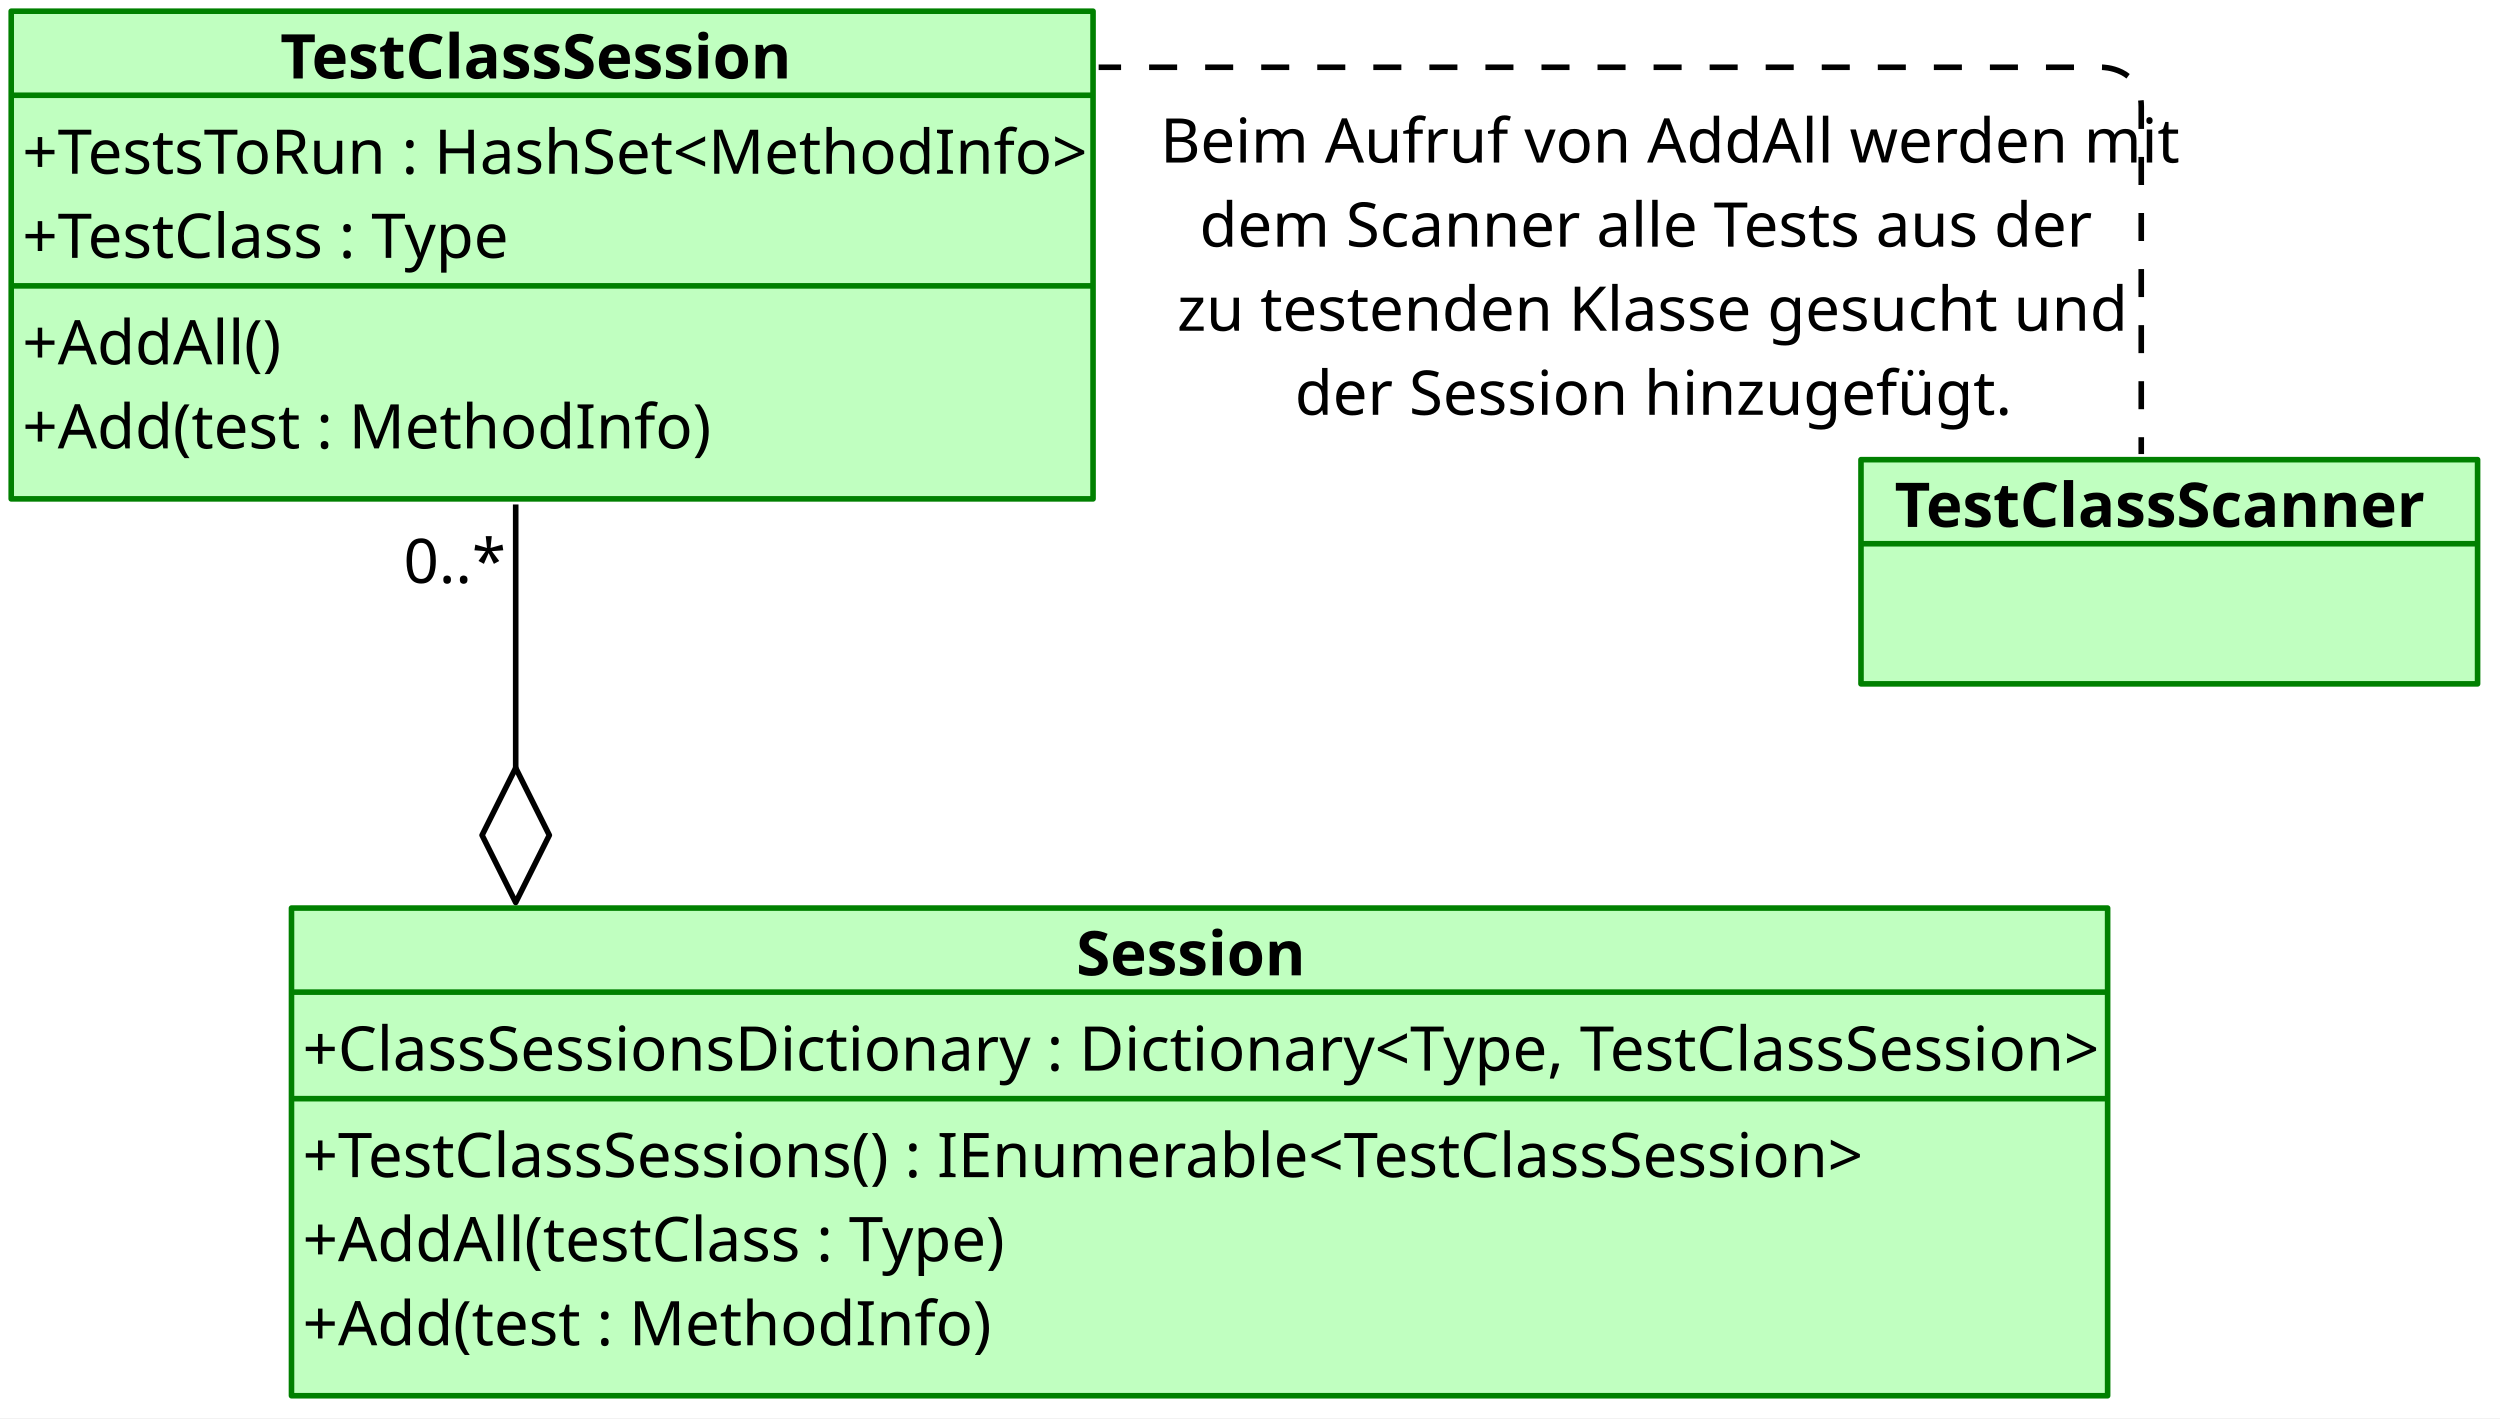
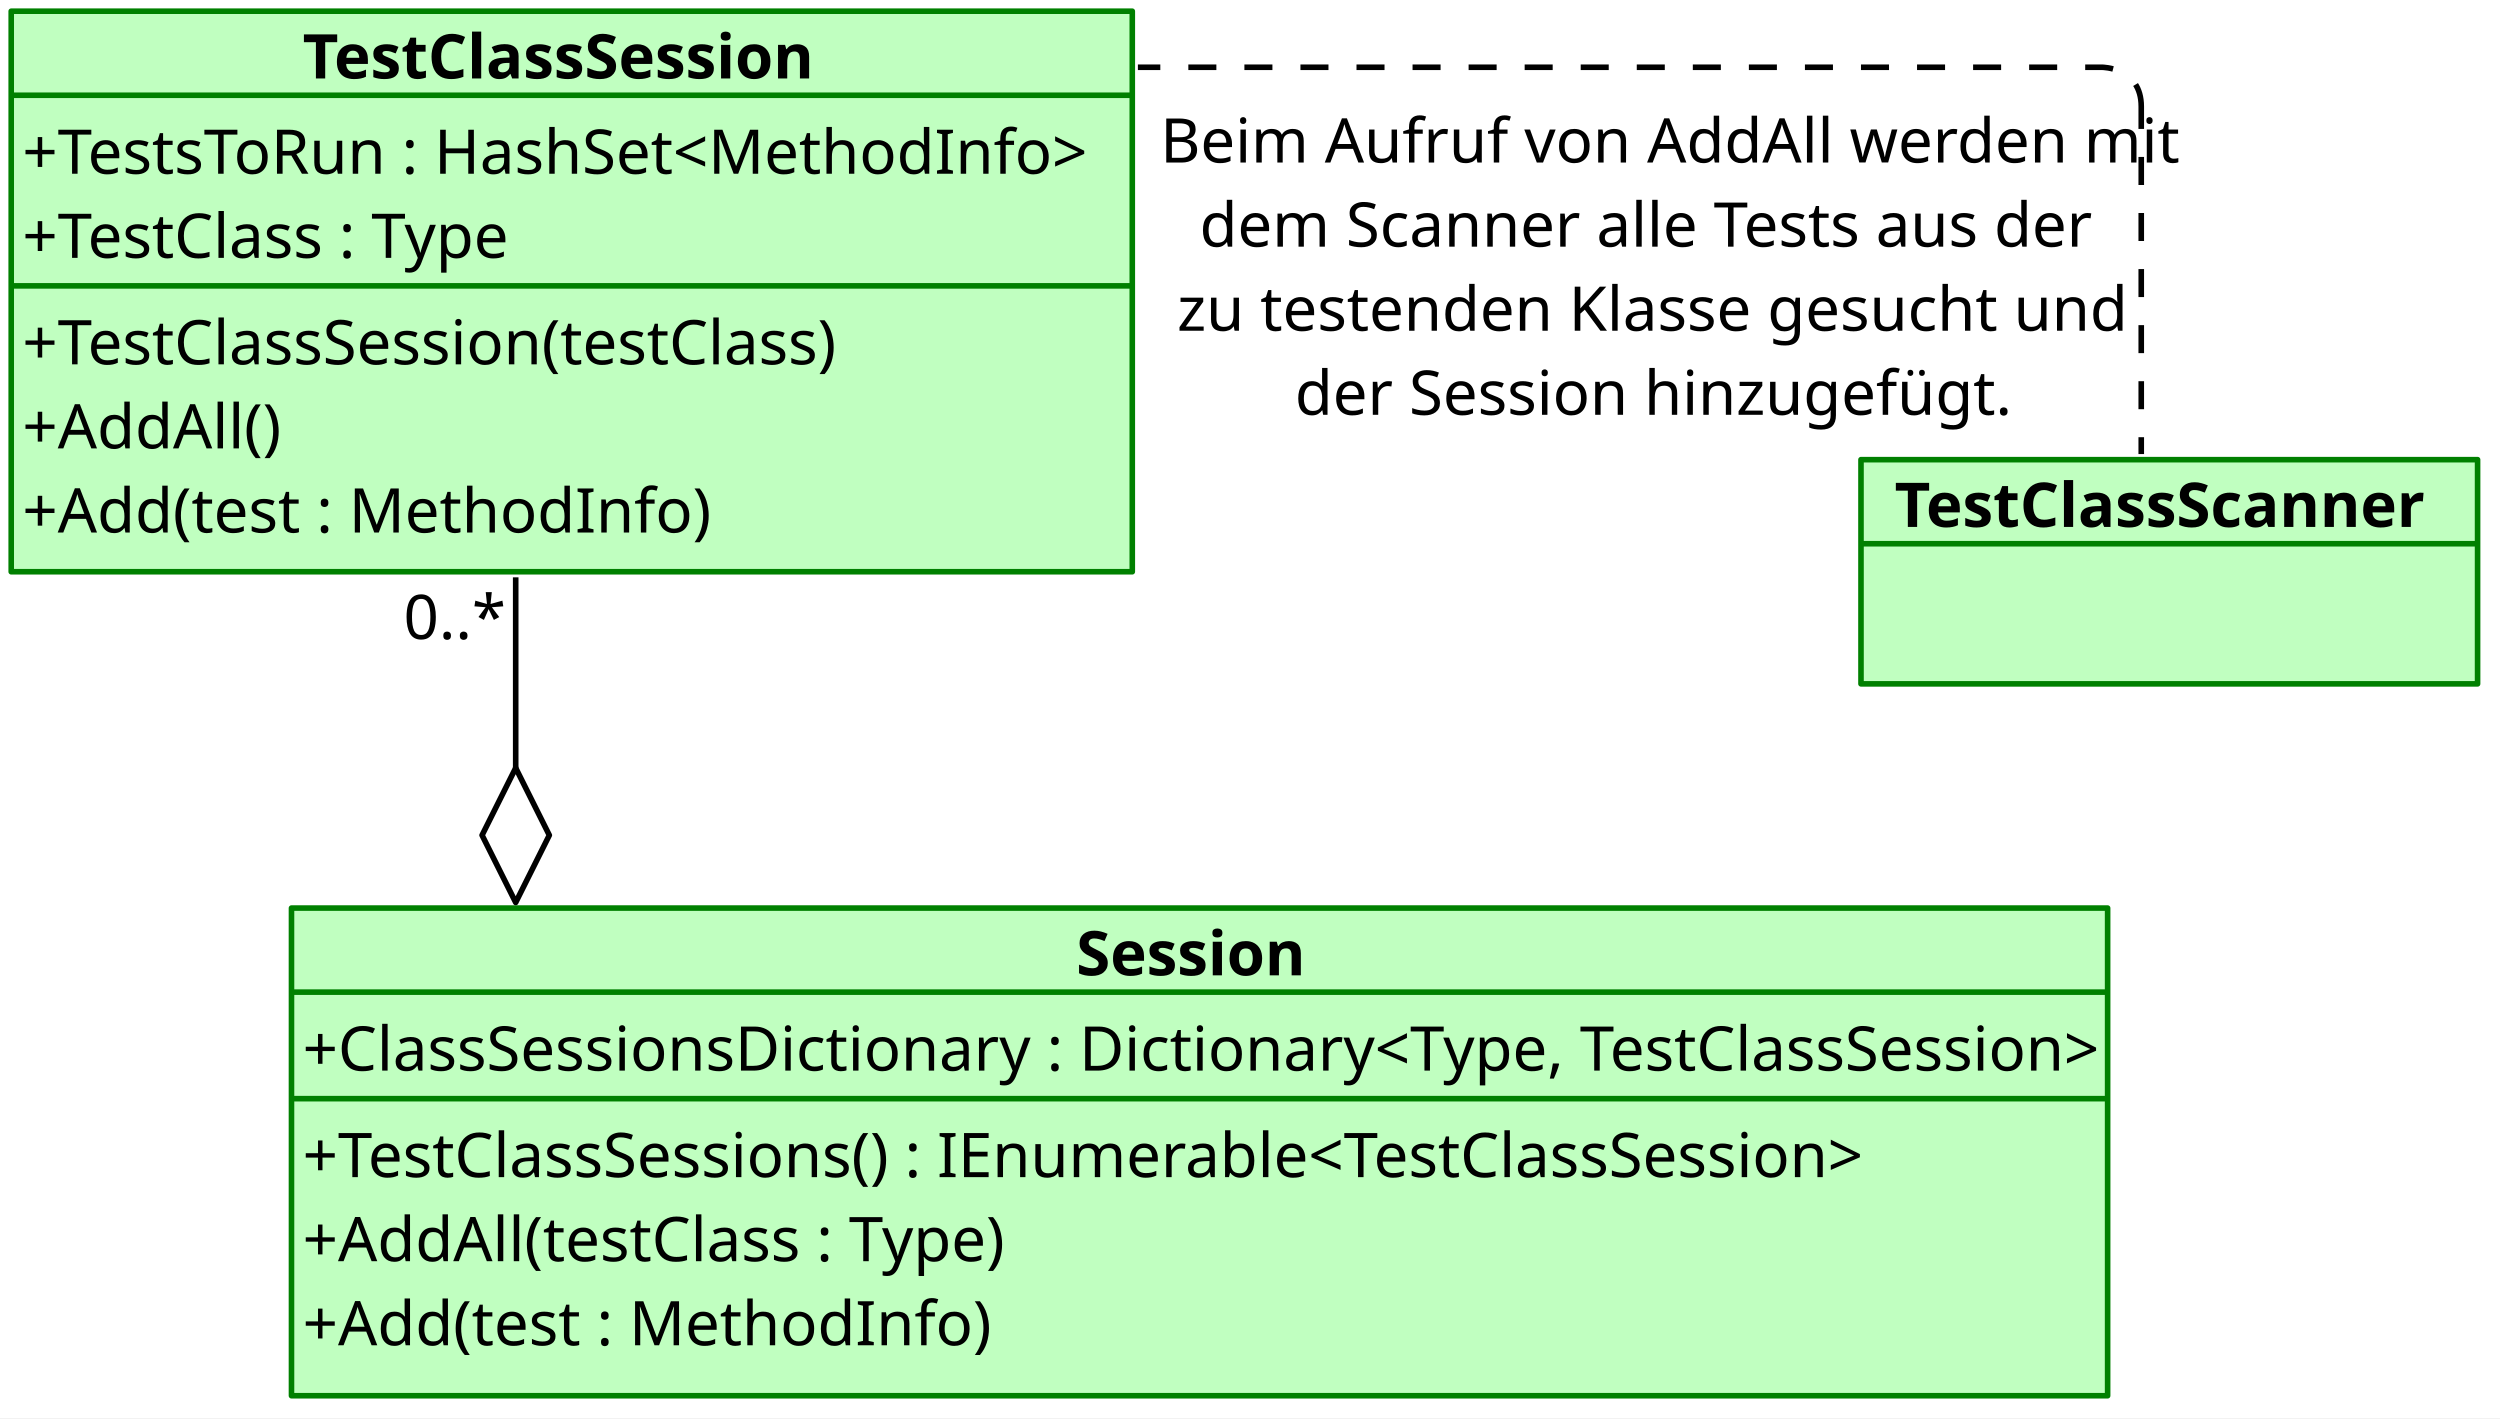
<svg xmlns="http://www.w3.org/2000/svg" fill-opacity="0" color-rendering="auto" color-interpolation="auto" stroke="rgb(0,0,0)" text-rendering="auto" stroke-linecap="square" width="446" stroke-miterlimit="10" stroke-opacity="0" shape-rendering="auto" fill="rgb(0,0,0)" stroke-dasharray="none" font-weight="normal" stroke-width="1" height="253" font-family="'Dialog'" font-style="normal" stroke-linejoin="miter" font-size="12" stroke-dashoffset="0" image-rendering="auto" id="svg2" version="1.1">
  <defs id="genericDefs" />
  <g id="g5">
    <defs id="defs1">
      <clipPath clipPathUnits="userSpaceOnUse" id="clipPath1">
-         <path d="M-7 -7 L204 -7 L204 98 L-7 98 L-7 -7 Z" id="path9" />
+         <path d="M-7 -7 L211 -7 L211 111 L-7 111 L-7 -7 Z" id="path9" />
      </clipPath>
      <clipPath clipPathUnits="userSpaceOnUse" id="clipPath2">
-         <path d="M0 0 L0 72 L193 72 L193 0 Z" id="path12" />
+         <path d="M0 0 L0 85 L200 85 L200 0 Z" id="path12" />
      </clipPath>
      <clipPath clipPathUnits="userSpaceOnUse" id="clipPath3">
-         <path d="M0 0 L193 0 L193 15 L0 15 L0 0 Z" id="path15" />
+         <path d="M0 0 L200 0 L200 15 L0 15 L0 0 Z" id="path15" />
      </clipPath>
      <clipPath clipPathUnits="userSpaceOnUse" id="clipPath4">
        <path d="M-7 -7 L121 -7 L121 51 L-7 51 L-7 -7 Z" id="path18" />
      </clipPath>
      <clipPath clipPathUnits="userSpaceOnUse" id="clipPath5">
        <path d="M0 0 L0 25 L110 25 L110 0 Z" id="path21" />
      </clipPath>
      <clipPath clipPathUnits="userSpaceOnUse" id="clipPath6">
        <path d="M0 0 L110 0 L110 15 L0 15 L0 0 Z" id="path24" />
      </clipPath>
      <clipPath clipPathUnits="userSpaceOnUse" id="clipPath7">
        <path d="M-7 -7 L335 -7 L335 98 L-7 98 L-7 -7 Z" id="path27" />
      </clipPath>
      <clipPath clipPathUnits="userSpaceOnUse" id="clipPath8">
        <path d="M0 0 L0 72 L324 72 L324 0 Z" id="path30" />
      </clipPath>
      <clipPath clipPathUnits="userSpaceOnUse" id="clipPath9">
        <path d="M0 0 L324 0 L324 15 L0 15 L0 0 Z" id="path33" />
      </clipPath>
      <clipPath clipPathUnits="userSpaceOnUse" id="clipPath10">
        <path d="M-7 -7 L48 -7 L48 26 L-7 26 L-7 -7 Z" id="path36" />
      </clipPath>
      <clipPath clipPathUnits="userSpaceOnUse" id="clipPath11">
        <path d="M0 0 L37 0 L37 15 L0 15 L0 0 Z" id="path39" />
      </clipPath>
      <clipPath clipPathUnits="userSpaceOnUse" id="clipPath12">
-         <path d="M0 0 L290 0 L290 173 L0 173 L0 0 Z" id="path42" />
+         <path d="M0 0 L283 0 L283 173 L0 173 L0 0 Z" id="path42" />
      </clipPath>
      <clipPath clipPathUnits="userSpaceOnUse" id="clipPath13">
-         <path d="M0 0 L104 0 L104 175 L0 175 L0 0 Z" id="path45" />
+         <path d="M0 0 L104 0 L104 162 L0 162 L0 0 Z" id="path45" />
      </clipPath>
      <clipPath clipPathUnits="userSpaceOnUse" id="clipPath14">
        <path d="M-180 -70 L360 -70 L360 140 L-180 140 L-180 -70 Z" id="path48" />
      </clipPath>
    </defs>
    <g fill="white" text-rendering="geometricPrecision" fill-opacity="1" stroke-opacity="1" stroke="white" id="g50">
      <rect x="0" width="446" height="253" y="0" stroke="none" id="rect52" />
    </g>
    <g font-size="11" transform="translate(2,2)" fill-opacity="1" fill="rgb(192,255,192)" text-rendering="geometricPrecision" font-family="sans-serif" stroke="rgb(192,255,192)" font-weight="bold" stroke-opacity="1" id="g54">
-       <rect x="0" width="193" height="87" y="0" clip-path="url(#clipPath1)" stroke="none" id="rect56" />
+       <rect x="0" width="200" height="100" y="0" clip-path="url(#clipPath1)" stroke="none" id="rect56" />
    </g>
    <g font-size="11" stroke-linecap="butt" transform="translate(2,2)" fill-opacity="1" fill="green" text-rendering="geometricPrecision" font-family="sans-serif" stroke-linejoin="round" stroke="green" font-weight="bold" stroke-opacity="1" stroke-miterlimit="0" id="g58">
-       <rect fill="none" x="0" width="193" height="87" y="0" clip-path="url(#clipPath1)" id="rect60" />
-       <line y2="15" fill="none" x1="0" clip-path="url(#clipPath1)" x2="193" y1="15" id="line62" />
+       <rect fill="none" x="0" width="200" height="100" y="0" clip-path="url(#clipPath1)" id="rect60" />
+       <line y2="15" fill="none" x1="0" clip-path="url(#clipPath1)" x2="200" y1="15" id="line62" />
    </g>
    <g font-size="11" transform="matrix(1,0,0,1,2,17)" fill-opacity="1" fill="black" text-rendering="geometricPrecision" font-family="sans-serif" stroke="black" stroke-opacity="1" id="g64">
      <text x="2" xml:space="preserve" y="14" clip-path="url(#clipPath2)" stroke="none" id="text66">+TestsToRun : HashSet&lt;MethodInfo&gt;</text>
    </g>
    <g font-size="11" transform="matrix(1,0,0,1,2,17)" fill-opacity="1" fill="black" text-rendering="geometricPrecision" font-family="sans-serif" stroke="black" stroke-opacity="1" id="g68">
      <text x="2" xml:space="preserve" y="29" clip-path="url(#clipPath2)" stroke="none" id="text70">+TestClass : Type</text>
    </g>
    <g font-size="11" stroke-linecap="butt" transform="matrix(1,0,0,1,2,17)" fill-opacity="1" fill="green" text-rendering="geometricPrecision" font-family="sans-serif" stroke-linejoin="bevel" stroke="green" stroke-opacity="1" stroke-miterlimit="0" id="g72">
-       <line y2="34" fill="none" x1="0" clip-path="url(#clipPath2)" x2="193" y1="34" id="line74" />
+       <line y2="34" fill="none" x1="0" clip-path="url(#clipPath2)" x2="200" y1="34" id="line74" />
    </g>
    <g font-size="11" transform="matrix(1,0,0,1,2,17)" fill-opacity="1" fill="black" text-rendering="geometricPrecision" font-family="sans-serif" stroke="black" stroke-opacity="1" id="g76">
-       <text x="2" xml:space="preserve" y="48" clip-path="url(#clipPath2)" stroke="none" id="text78">+AddAll()</text>
-       <text x="2" xml:space="preserve" y="63" clip-path="url(#clipPath2)" stroke="none" id="text80">+Add(test : MethodInfo)</text>
+       <text x="2" xml:space="preserve" y="48" clip-path="url(#clipPath2)" stroke="none" id="text78">+TestClassSession(testClass)</text>
+       <text x="2" xml:space="preserve" y="63" clip-path="url(#clipPath2)" stroke="none" id="text80">+AddAll()</text>
+       <text x="2" xml:space="preserve" y="78" clip-path="url(#clipPath2)" stroke="none" id="text82">+Add(test : MethodInfo)</text>
    </g>
-     <g font-size="11" transform="translate(2,2)" fill-opacity="1" fill="black" text-rendering="geometricPrecision" font-family="sans-serif" stroke="black" font-weight="bold" stroke-opacity="1" id="g82">
-       <text x="48" xml:space="preserve" y="12" clip-path="url(#clipPath3)" stroke="none" id="text84">TestClassSession</text>
+     <g font-size="11" transform="translate(2,2)" fill-opacity="1" fill="black" text-rendering="geometricPrecision" font-family="sans-serif" stroke="black" font-weight="bold" stroke-opacity="1" id="g84">
+       <text x="52" xml:space="preserve" y="12" clip-path="url(#clipPath3)" stroke="none" id="text86">TestClassSession</text>
    </g>
-     <g font-size="11" transform="translate(332,82)" fill-opacity="1" fill="rgb(192,255,192)" text-rendering="geometricPrecision" font-family="sans-serif" stroke="rgb(192,255,192)" font-weight="bold" stroke-opacity="1" id="g86">
-       <rect x="0" width="110" height="40" y="0" clip-path="url(#clipPath4)" stroke="none" id="rect88" />
+     <g font-size="11" transform="translate(332,82)" fill-opacity="1" fill="rgb(192,255,192)" text-rendering="geometricPrecision" font-family="sans-serif" stroke="rgb(192,255,192)" font-weight="bold" stroke-opacity="1" id="g88">
+       <rect x="0" width="110" height="40" y="0" clip-path="url(#clipPath4)" stroke="none" id="rect90" />
    </g>
-     <g font-size="11" stroke-linecap="butt" transform="translate(332,82)" fill-opacity="1" fill="green" text-rendering="geometricPrecision" font-family="sans-serif" stroke-linejoin="round" stroke="green" font-weight="bold" stroke-opacity="1" stroke-miterlimit="0" id="g90">
-       <rect fill="none" x="0" width="110" height="40" y="0" clip-path="url(#clipPath4)" id="rect92" />
-       <line y2="15" fill="none" x1="0" clip-path="url(#clipPath4)" x2="110" y1="15" id="line94" />
+     <g font-size="11" stroke-linecap="butt" transform="translate(332,82)" fill-opacity="1" fill="green" text-rendering="geometricPrecision" font-family="sans-serif" stroke-linejoin="round" stroke="green" font-weight="bold" stroke-opacity="1" stroke-miterlimit="0" id="g92">
+       <rect fill="none" x="0" width="110" height="40" y="0" clip-path="url(#clipPath4)" id="rect94" />
+       <line y2="15" fill="none" x1="0" clip-path="url(#clipPath4)" x2="110" y1="15" id="line96" />
    </g>
-     <g font-size="11" transform="translate(332,82)" fill-opacity="1" fill="black" text-rendering="geometricPrecision" font-family="sans-serif" stroke="black" font-weight="bold" stroke-opacity="1" id="g96">
-       <text x="6" xml:space="preserve" y="12" clip-path="url(#clipPath6)" stroke="none" id="text98">TestClassScanner</text>
+     <g font-size="11" transform="translate(332,82)" fill-opacity="1" fill="black" text-rendering="geometricPrecision" font-family="sans-serif" stroke="black" font-weight="bold" stroke-opacity="1" id="g98">
+       <text x="6" xml:space="preserve" y="12" clip-path="url(#clipPath6)" stroke="none" id="text100">TestClassScanner</text>
    </g>
-     <g font-size="11" transform="translate(52,162)" fill-opacity="1" fill="rgb(192,255,192)" text-rendering="geometricPrecision" font-family="sans-serif" stroke="rgb(192,255,192)" font-weight="bold" stroke-opacity="1" id="g100">
-       <rect x="0" width="324" height="87" y="0" clip-path="url(#clipPath7)" stroke="none" id="rect102" />
+     <g font-size="11" transform="translate(52,162)" fill-opacity="1" fill="rgb(192,255,192)" text-rendering="geometricPrecision" font-family="sans-serif" stroke="rgb(192,255,192)" font-weight="bold" stroke-opacity="1" id="g102">
+       <rect x="0" width="324" height="87" y="0" clip-path="url(#clipPath7)" stroke="none" id="rect104" />
    </g>
-     <g font-size="11" stroke-linecap="butt" transform="translate(52,162)" fill-opacity="1" fill="green" text-rendering="geometricPrecision" font-family="sans-serif" stroke-linejoin="round" stroke="green" font-weight="bold" stroke-opacity="1" stroke-miterlimit="0" id="g104">
-       <rect fill="none" x="0" width="324" height="87" y="0" clip-path="url(#clipPath7)" id="rect106" />
-       <line y2="15" fill="none" x1="0" clip-path="url(#clipPath7)" x2="324" y1="15" id="line108" />
+     <g font-size="11" stroke-linecap="butt" transform="translate(52,162)" fill-opacity="1" fill="green" text-rendering="geometricPrecision" font-family="sans-serif" stroke-linejoin="round" stroke="green" font-weight="bold" stroke-opacity="1" stroke-miterlimit="0" id="g106">
+       <rect fill="none" x="0" width="324" height="87" y="0" clip-path="url(#clipPath7)" id="rect108" />
+       <line y2="15" fill="none" x1="0" clip-path="url(#clipPath7)" x2="324" y1="15" id="line110" />
    </g>
-     <g font-size="11" transform="matrix(1,0,0,1,52,177)" fill-opacity="1" fill="black" text-rendering="geometricPrecision" font-family="sans-serif" stroke="black" stroke-opacity="1" id="g110">
-       <text x="2" xml:space="preserve" y="14" clip-path="url(#clipPath8)" stroke="none" id="text112">+ClassSessionsDictionary : Dictionary&lt;Type, TestClassSession&gt;</text>
+     <g font-size="11" transform="matrix(1,0,0,1,52,177)" fill-opacity="1" fill="black" text-rendering="geometricPrecision" font-family="sans-serif" stroke="black" stroke-opacity="1" id="g112">
+       <text x="2" xml:space="preserve" y="14" clip-path="url(#clipPath8)" stroke="none" id="text114">+ClassSessionsDictionary : Dictionary&lt;Type, TestClassSession&gt;</text>
    </g>
-     <g font-size="11" stroke-linecap="butt" transform="matrix(1,0,0,1,52,177)" fill-opacity="1" fill="green" text-rendering="geometricPrecision" font-family="sans-serif" stroke-linejoin="bevel" stroke="green" stroke-opacity="1" stroke-miterlimit="0" id="g114">
-       <line y2="19" fill="none" x1="0" clip-path="url(#clipPath8)" x2="324" y1="19" id="line116" />
+     <g font-size="11" stroke-linecap="butt" transform="matrix(1,0,0,1,52,177)" fill-opacity="1" fill="green" text-rendering="geometricPrecision" font-family="sans-serif" stroke-linejoin="bevel" stroke="green" stroke-opacity="1" stroke-miterlimit="0" id="g116">
+       <line y2="19" fill="none" x1="0" clip-path="url(#clipPath8)" x2="324" y1="19" id="line118" />
    </g>
-     <g font-size="11" transform="matrix(1,0,0,1,52,177)" fill-opacity="1" fill="black" text-rendering="geometricPrecision" font-family="sans-serif" stroke="black" stroke-opacity="1" id="g118">
-       <text x="2" xml:space="preserve" y="33" clip-path="url(#clipPath8)" stroke="none" id="text120">+TestClassSessions() : IEnumerable&lt;TestClassSession&gt;</text>
-       <text x="2" xml:space="preserve" y="48" clip-path="url(#clipPath8)" stroke="none" id="text122">+AddAll(testClass : Type)</text>
-       <text x="2" xml:space="preserve" y="63" clip-path="url(#clipPath8)" stroke="none" id="text124">+Add(test : MethodInfo)</text>
+     <g font-size="11" transform="matrix(1,0,0,1,52,177)" fill-opacity="1" fill="black" text-rendering="geometricPrecision" font-family="sans-serif" stroke="black" stroke-opacity="1" id="g120">
+       <text x="2" xml:space="preserve" y="33" clip-path="url(#clipPath8)" stroke="none" id="text122">+TestClassSessions() : IEnumerable&lt;TestClassSession&gt;</text>
+       <text x="2" xml:space="preserve" y="48" clip-path="url(#clipPath8)" stroke="none" id="text124">+AddAll(testClass : Type)</text>
+       <text x="2" xml:space="preserve" y="63" clip-path="url(#clipPath8)" stroke="none" id="text126">+Add(test : MethodInfo)</text>
    </g>
-     <g font-size="11" transform="translate(52,162)" fill-opacity="1" fill="black" text-rendering="geometricPrecision" font-family="sans-serif" stroke="black" font-weight="bold" stroke-opacity="1" id="g126">
-       <text x="140" xml:space="preserve" y="12" clip-path="url(#clipPath9)" stroke="none" id="text128">Session</text>
+     <g font-size="11" transform="translate(52,162)" fill-opacity="1" fill="black" text-rendering="geometricPrecision" font-family="sans-serif" stroke="black" font-weight="bold" stroke-opacity="1" id="g128">
+       <text x="140" xml:space="preserve" y="12" clip-path="url(#clipPath9)" stroke="none" id="text130">Session</text>
    </g>
-     <g font-size="11" transform="translate(62,92)" fill-opacity="1" fill="black" text-rendering="geometricPrecision" font-family="sans-serif" stroke="black" stroke-opacity="1" id="g130">
-       <text x="10" xml:space="preserve" y="12" clip-path="url(#clipPath11)" stroke="none" id="text132">0..*</text>
+     <g font-size="11" transform="translate(62,102)" fill-opacity="1" fill="black" text-rendering="geometricPrecision" font-family="sans-serif" stroke="black" stroke-opacity="1" id="g132">
+       <text x="10" xml:space="preserve" y="12" clip-path="url(#clipPath11)" stroke="none" id="text134">0..*</text>
    </g>
-     <g font-size="11" stroke-linecap="butt" transform="translate(146,-38)" stroke-dashoffset="1" fill-opacity="1" fill="black" text-rendering="geometricPrecision" font-family="sans-serif" stroke-linejoin="round" stroke-dasharray="5" stroke="black" stroke-opacity="1" id="g134">
-       <path fill="none" d="M50 50 L229 50 C229 50 236 50 236 57 M236 57 L236 119" clip-path="url(#clipPath12)" id="path136" />
+     <g font-size="11" stroke-linecap="butt" transform="translate(153,-38)" stroke-dashoffset="1" fill-opacity="1" fill="black" text-rendering="geometricPrecision" font-family="sans-serif" stroke-linejoin="round" stroke-dasharray="5" stroke="black" stroke-opacity="1" id="g136">
+       <path fill="none" d="M50 50 L222 50 C222 50 229 50 229 57 M229 57 L229 119" clip-path="url(#clipPath12)" id="path138" />
    </g>
-     <g font-size="11" stroke-linecap="butt" transform="translate(42,40)" fill-opacity="1" fill="black" text-rendering="geometricPrecision" font-family="sans-serif" stroke-linejoin="round" stroke="black" stroke-opacity="1" id="g138">
-       <line y2="50" fill="none" x1="50" clip-path="url(#clipPath13)" x2="50" y1="97" id="line140" />
-       <polygon fill="none" points=" 50 121 56 109 50 97 44 109" clip-path="url(#clipPath13)" id="polygon142" />
+     <g font-size="11" stroke-linecap="butt" transform="translate(42,53)" fill-opacity="1" fill="black" text-rendering="geometricPrecision" font-family="sans-serif" stroke-linejoin="round" stroke="black" stroke-opacity="1" id="g140">
+       <line y2="50" fill="none" x1="50" clip-path="url(#clipPath13)" x2="50" y1="84" id="line142" />
+       <polygon fill="none" points=" 50 108 56 96 50 84 44 96" clip-path="url(#clipPath13)" id="polygon144" />
    </g>
-     <g font-size="11" transform="translate(202,12)" fill-opacity="1" fill="black" text-rendering="geometricPrecision" font-family="sans-serif" stroke="black" stroke-opacity="1" id="g144">
-       <text x="5" xml:space="preserve" y="17" clip-path="url(#clipPath14)" stroke="none" id="text146">Beim Aufruf von AddAll werden mit</text>
-       <text x="12" xml:space="preserve" y="32" clip-path="url(#clipPath14)" stroke="none" id="text148">dem Scanner alle Tests aus der</text>
-       <text x="8" xml:space="preserve" y="47" clip-path="url(#clipPath14)" stroke="none" id="text150">zu testenden Klasse gesucht und</text>
-       <text x="29" xml:space="preserve" y="62" clip-path="url(#clipPath14)" stroke="none" id="text152">der Session hinzugefügt.</text>
+     <g font-size="11" transform="translate(202,12)" fill-opacity="1" fill="black" text-rendering="geometricPrecision" font-family="sans-serif" stroke="black" stroke-opacity="1" id="g146">
+       <text x="5" xml:space="preserve" y="17" clip-path="url(#clipPath14)" stroke="none" id="text148">Beim Aufruf von AddAll werden mit</text>
+       <text x="12" xml:space="preserve" y="32" clip-path="url(#clipPath14)" stroke="none" id="text150">dem Scanner alle Tests aus der</text>
+       <text x="8" xml:space="preserve" y="47" clip-path="url(#clipPath14)" stroke="none" id="text152">zu testenden Klasse gesucht und</text>
+       <text x="29" xml:space="preserve" y="62" clip-path="url(#clipPath14)" stroke="none" id="text154">der Session hinzugefügt.</text>
    </g>
  </g>
</svg>
